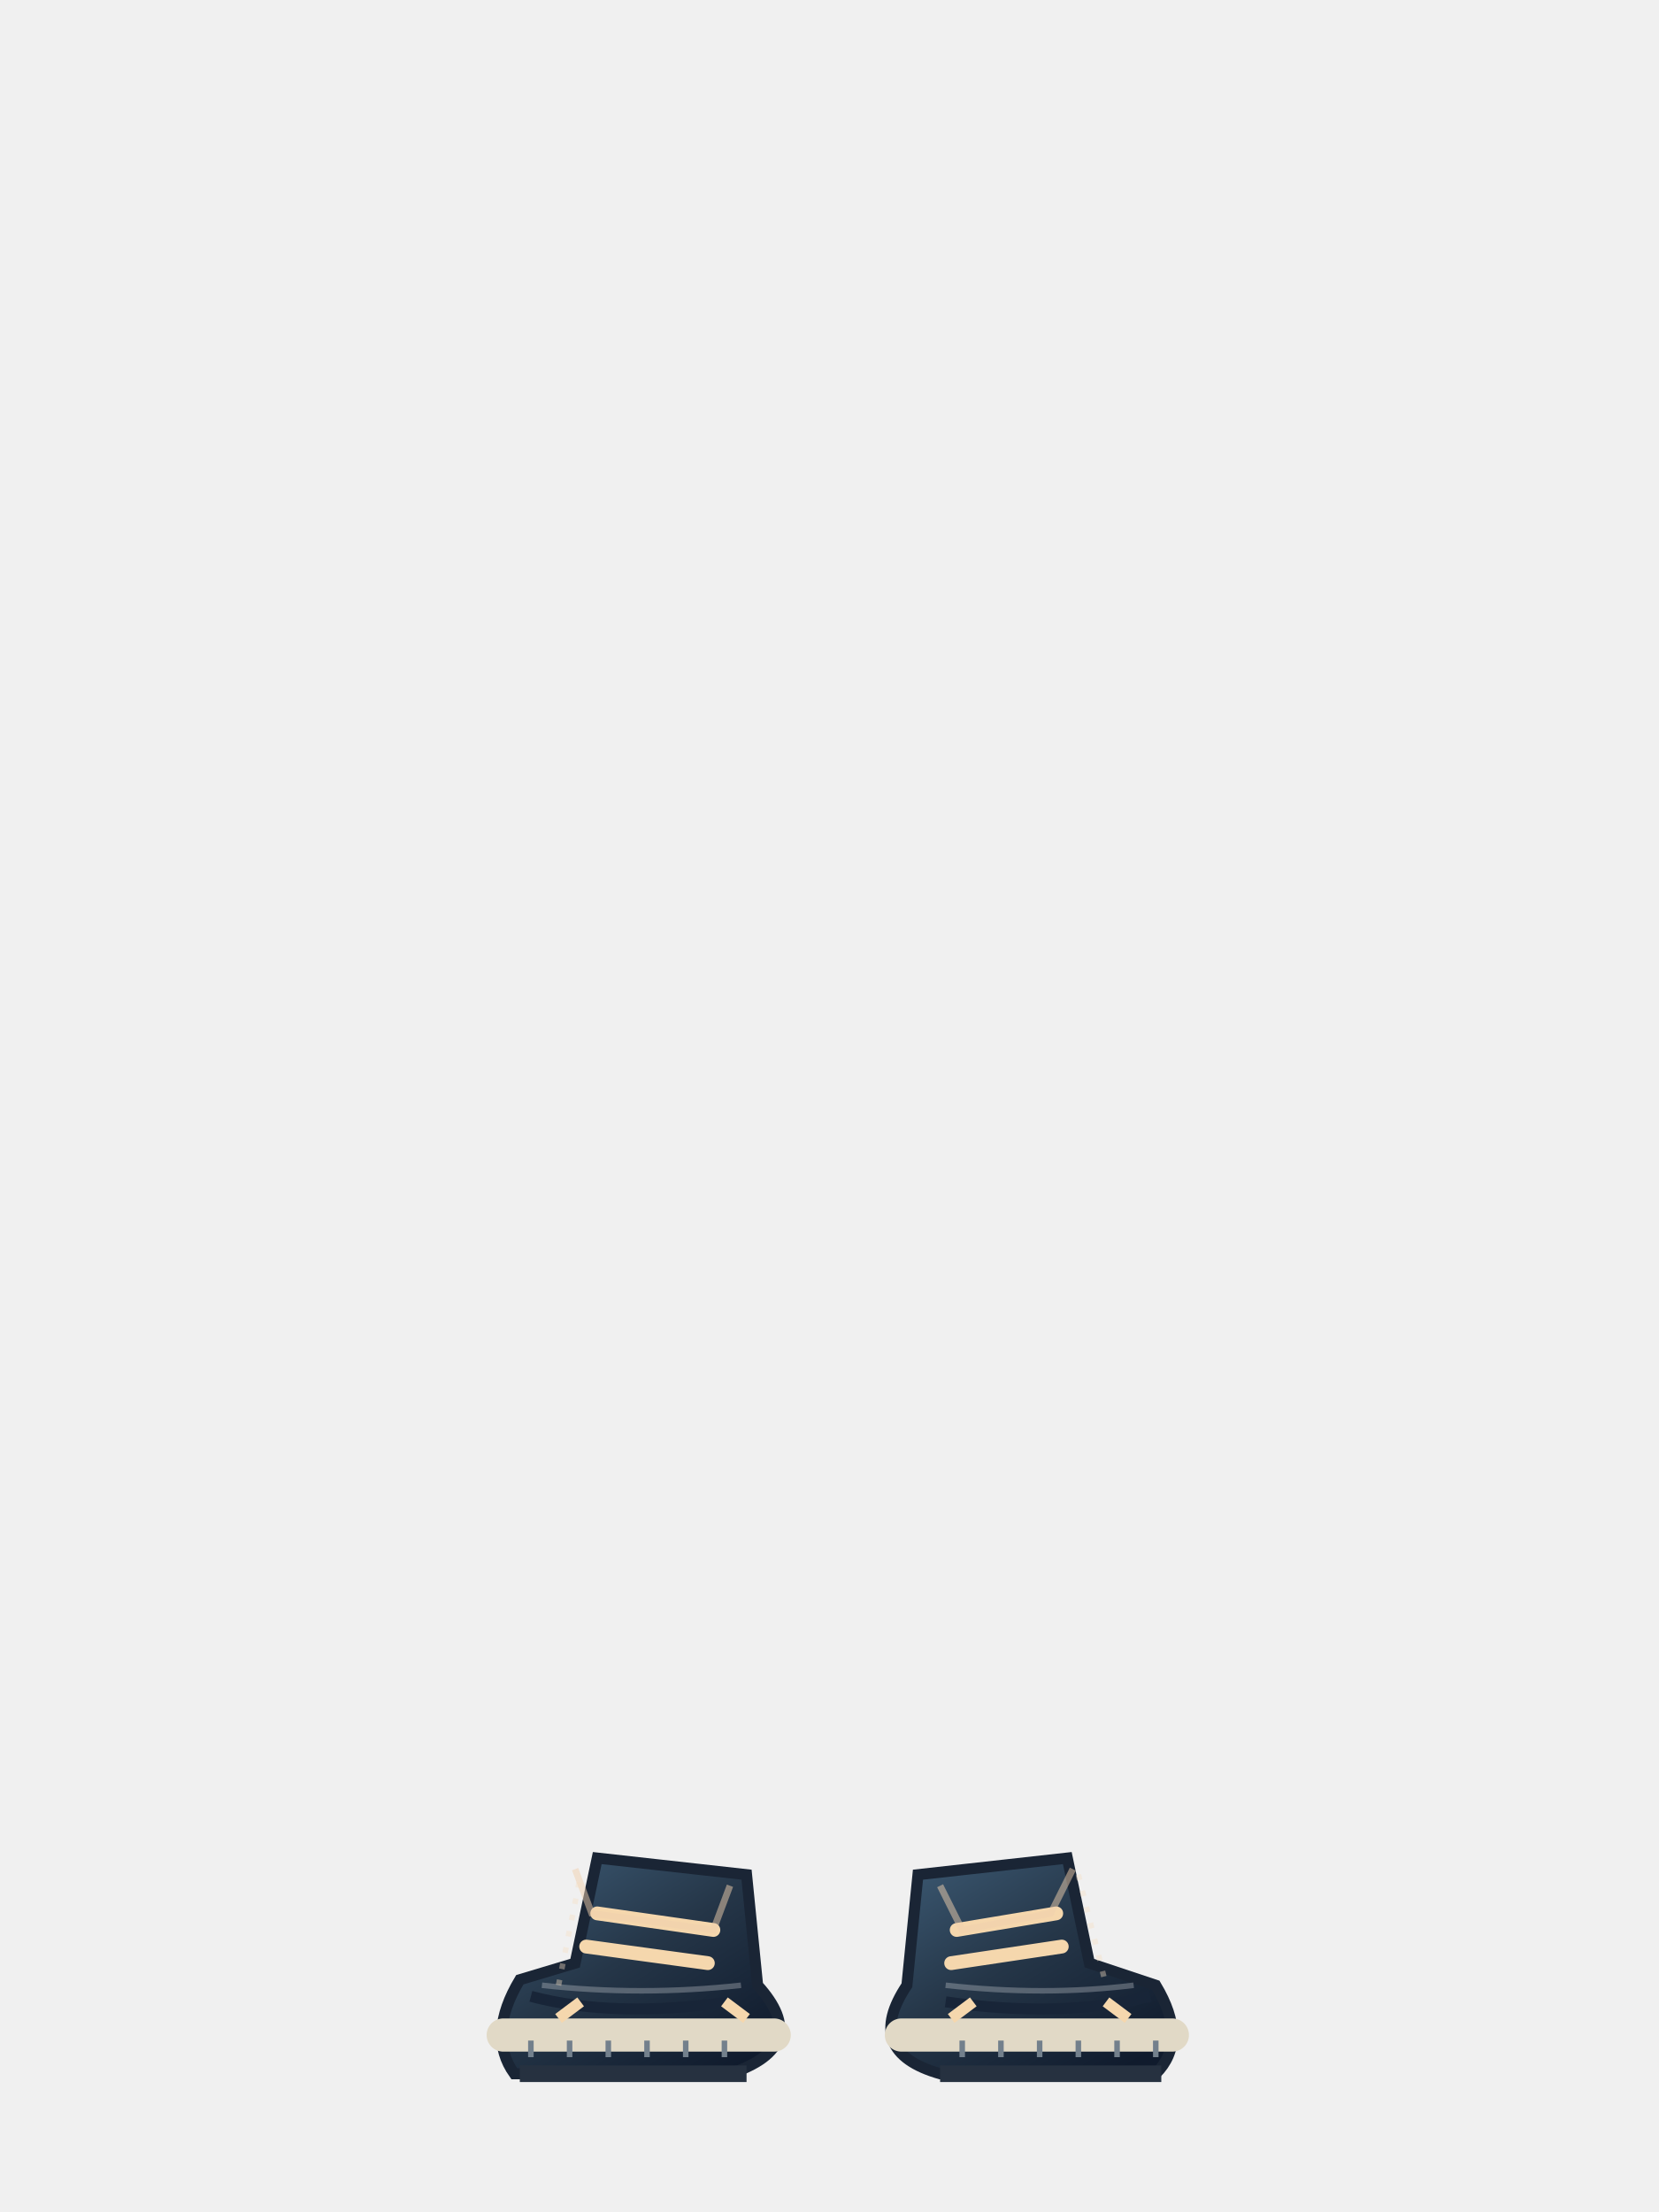
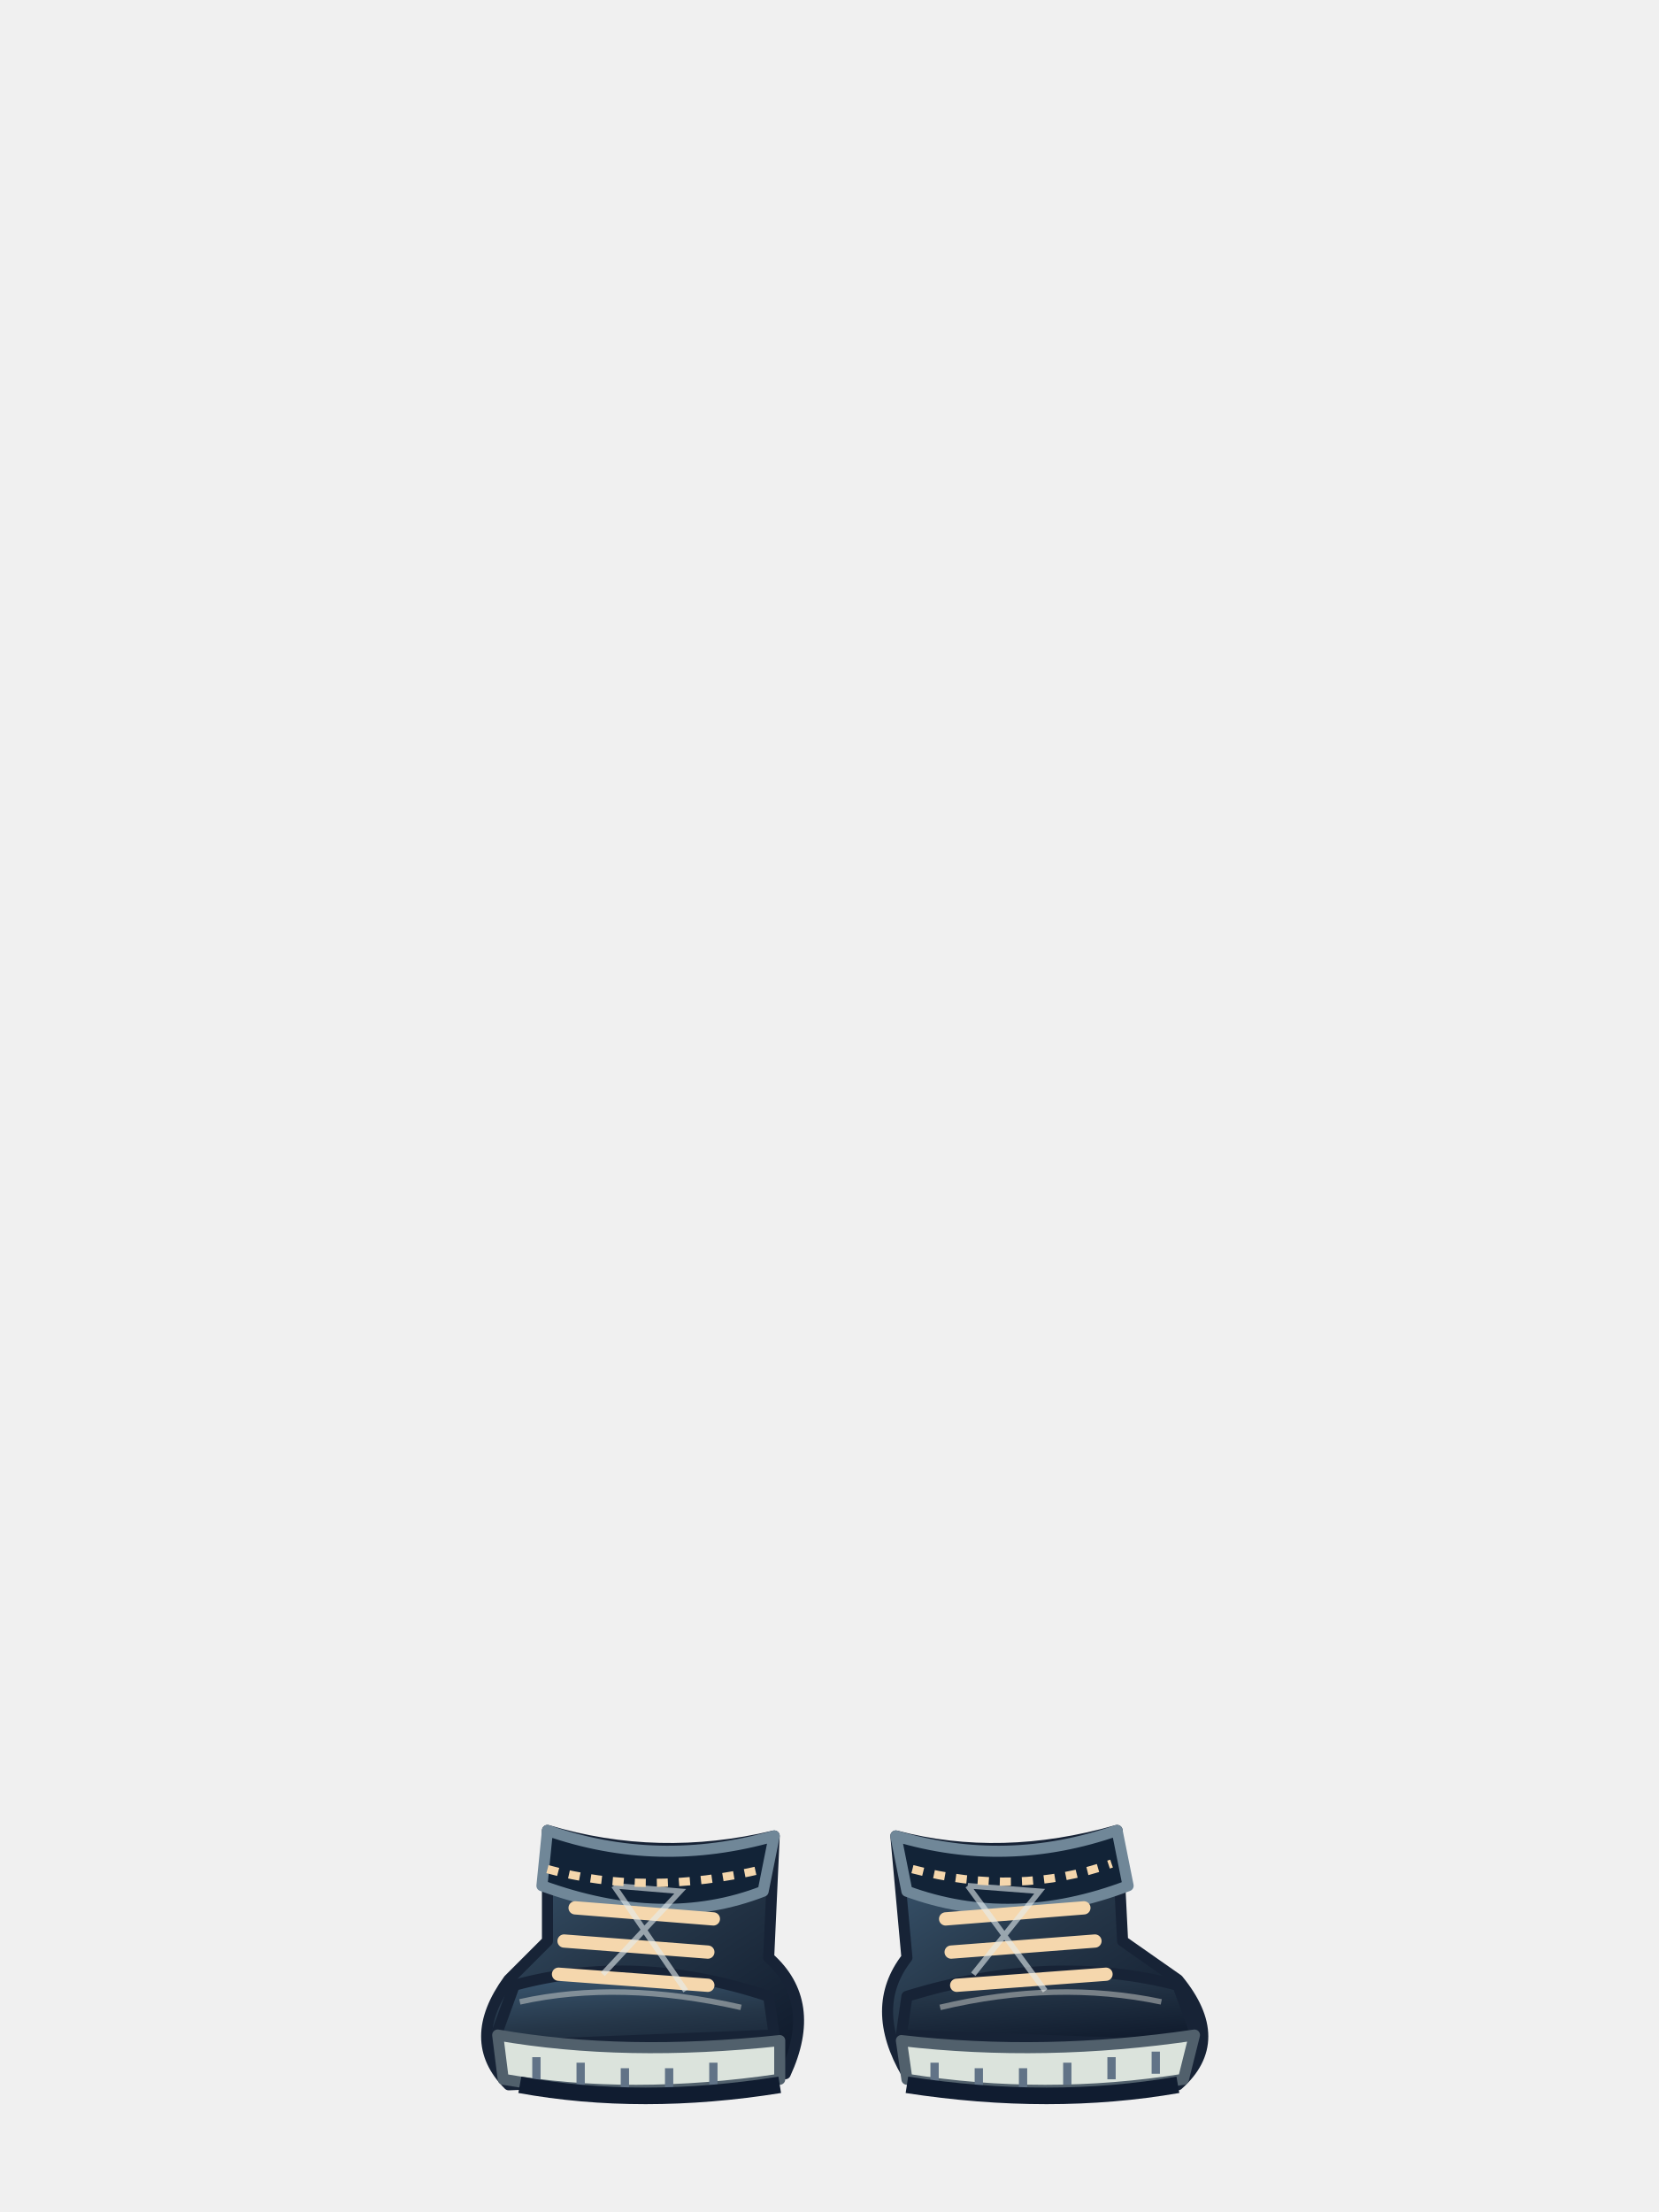
<svg xmlns="http://www.w3.org/2000/svg" viewBox="0 0 300 400">
  <defs>
    <radialGradient id="skin" cx=".32" cy=".2" r=".85">
      <stop stop-color="#eac086" />
      <stop offset=".55" stop-color="#93603e" />
      <stop offset="1" stop-color="#392b37" />
    </radialGradient>
    <linearGradient id="cloth" x2=".8" y2="1">
      <stop stop-color="#3d5b75" />
      <stop offset=".5" stop-color="#253648" />
      <stop offset="1" stop-color="#101b2d" />
    </linearGradient>
    <linearGradient id="metal" x2=".75" y2="1">
      <stop stop-color="#dce6e9" />
      <stop offset=".3" stop-color="#7e98ac" />
      <stop offset=".48" stop-color="#e1e9eb" />
      <stop offset=".55" stop-color="#496477" />
      <stop offset="1" stop-color="#192c40" />
    </linearGradient>
    <linearGradient id="trim" x2="1" y2="1">
      <stop stop-color="#edfcff" />
      <stop offset=".4" stop-color="#58e4f5" />
      <stop offset="1" stop-color="#287c9f" />
    </linearGradient>
    <linearGradient id="leather" x2=".8" y2="1">
      <stop stop-color="#c59269" />
      <stop offset=".5" stop-color="#855339" />
      <stop offset="1" stop-color="#392722" />
    </linearGradient>
    <linearGradient id="hair" x2=".3" y2="1">
      <stop stop-color="#8f5a36" />
      <stop offset=".6" stop-color="#492b25" />
      <stop offset="1" stop-color="#241b22" />
    </linearGradient>
    <radialGradient id="lens" cx=".3" cy=".15">
      <stop stop-color="#84d9ef" />
      <stop offset=".6" stop-color="#153e64" />
      <stop offset="1" stop-color="#09182b" />
    </radialGradient>
  </defs>
-   <g stroke="#1a2535" stroke-width="2">
-     <path d="M108 336L135 339L137 359Q147 370 132 375H93Q88 368 94 358L104 355Z" fill="url(#cloth)" />
-     <path d="M166 339L193 336L197 355L209 359Q215 369 209 375H170Q156 371 164 359Z" fill="url(#cloth)" />
+   <g stroke="#172336" stroke-width="2" stroke-linejoin="round">
+     <path d="M99 331Q119 337 140 332L139 354Q148 362 142 375L92 377Q84 369 92 358L99 351Z" fill="url(#cloth)" />
+     <path d="M162 332Q181 337 202 331L203 351L213 358Q222 369 213 377L164 375Q157 363 164 354Z" fill="url(#cloth)" />
+     <path d="M99 331Q119 338 140 332L138 342Q120 349 98 341ZM162 332Q182 338 202 331L204 341Q183 349 164 342Z" fill="#122337" stroke="#708798" />
+     <path d="M93 359Q115 353 139 361L140 368L89 370ZM164 361Q190 353 213 359L217 370L163 368Z" fill="url(#cloth)" />
+     <path d="M90 368Q113 372 141 369L141 376Q114 380 91 376ZM163 369Q189 372 216 368L214 376Q189 380 164 376Z" fill="#dbe3dc" stroke="#51606c" />
  </g>
-   <path d="M91 368H140M163 368H212" stroke="#e1d9c6" stroke-width="6" stroke-linecap="round" />
-   <path d="M108 346L129 349M106 352L128 355M173 349L191 346M172 355L192 352" stroke="#f5d7ad" stroke-width="2.5" stroke-linecap="round" />
-   <path d="M98 359Q116 361 134 359M171 359Q189 361 205 359" fill="none" stroke="#fff" opacity=".25" />
-   <path d="M104 338L107 346L129 349L132 341M170 341L174 349L190 346L194 338" fill="none" stroke="#efcfad" opacity=".5" stroke-width="1.2" />
-   <path d="M96 361Q111 365 132 362M171 362Q192 365 208 361" fill="none" stroke="#182538" stroke-width="2" />
-   <path d="M96 369v3m7-3v3m7-3v3m7-3v3m7-3v3m7-3v3m43-3v3m7-3v3m7-3v3m7-3v3m7-3v3m7-3v3" stroke="#73808c" stroke-width="1" />
-   <path d="M101 359L105 339M195 339L200 359" stroke="#f5dec4" opacity=".4" stroke-dasharray="1 2" />
-   <path d="M94 375H135M170 375H210" stroke="#263140" stroke-width="3" />
-   <path d="M101 365l4-3m26 0 4 3m37 0 4-3m24 0 4 3" stroke="#f5d7ad" stroke-width="2" />
+   <path d="M104 345l25 2m-27 4 26 2m-27 4 27 2m43-12 25-2m-24 8 26-2m-25 8 27-2" stroke="#f5d7ad" stroke-width="2.4" stroke-linecap="round" />
+   <path d="M111 341l13 19m-13-19 12 1-14 15m66-16 14 19m-14-19 13 1-12 15" stroke="#e4ecef" opacity=".6" fill="none" stroke-width="1" />
+   <path d="M94 362Q112 358 134 363M170 363Q191 358 210 362" stroke="#f9f7ed" opacity=".4" fill="none" />
+   <path d="M97 372v4M105 373v4M113 374v4M121 374v4M129 373v4M169 373v4M177 374v4M185 374v4M193 373v4M201 372v4M209 371v4" stroke="#617387" stroke-width="1.5" />
+   <path d="M99 338Q117 343 138 338M165 338Q184 343 201 337" fill="none" stroke="#f5d7ad" stroke-width="1.5" stroke-dasharray="2 2" />
+   <path d="M94 377Q116 381 141 377M164 377Q190 381 213 377" fill="none" stroke="#101c30" stroke-width="3" />
</svg>
